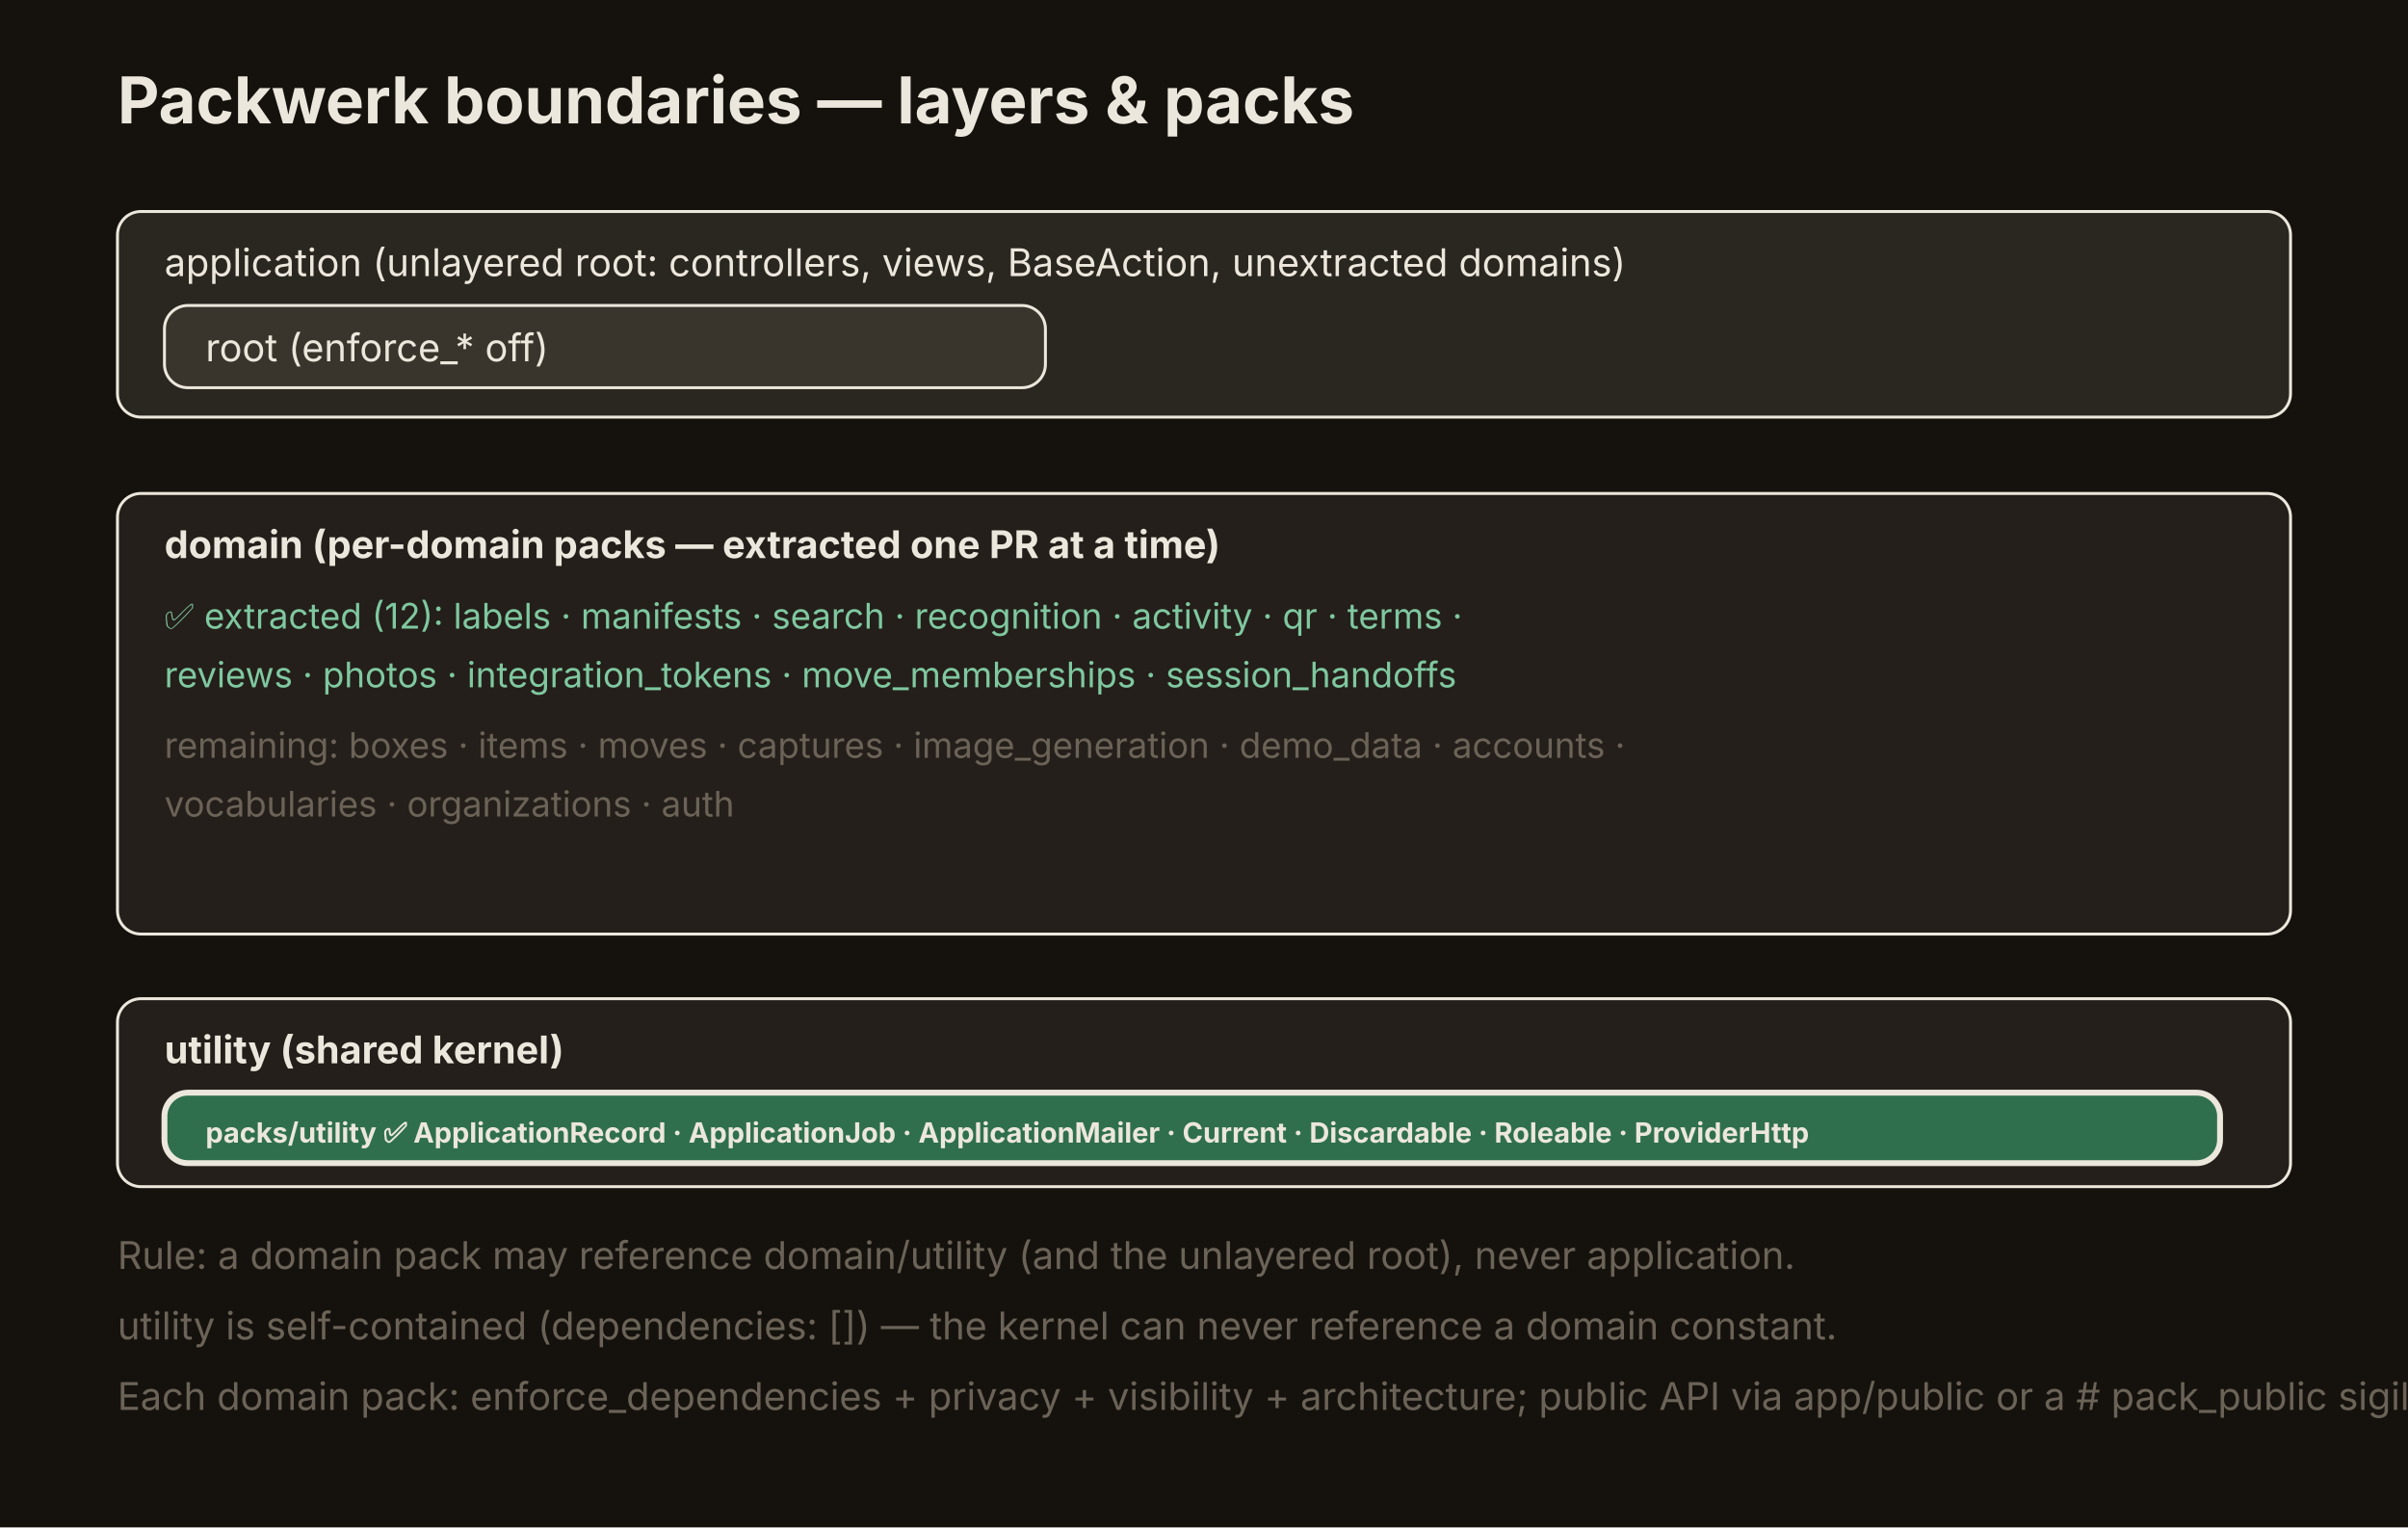
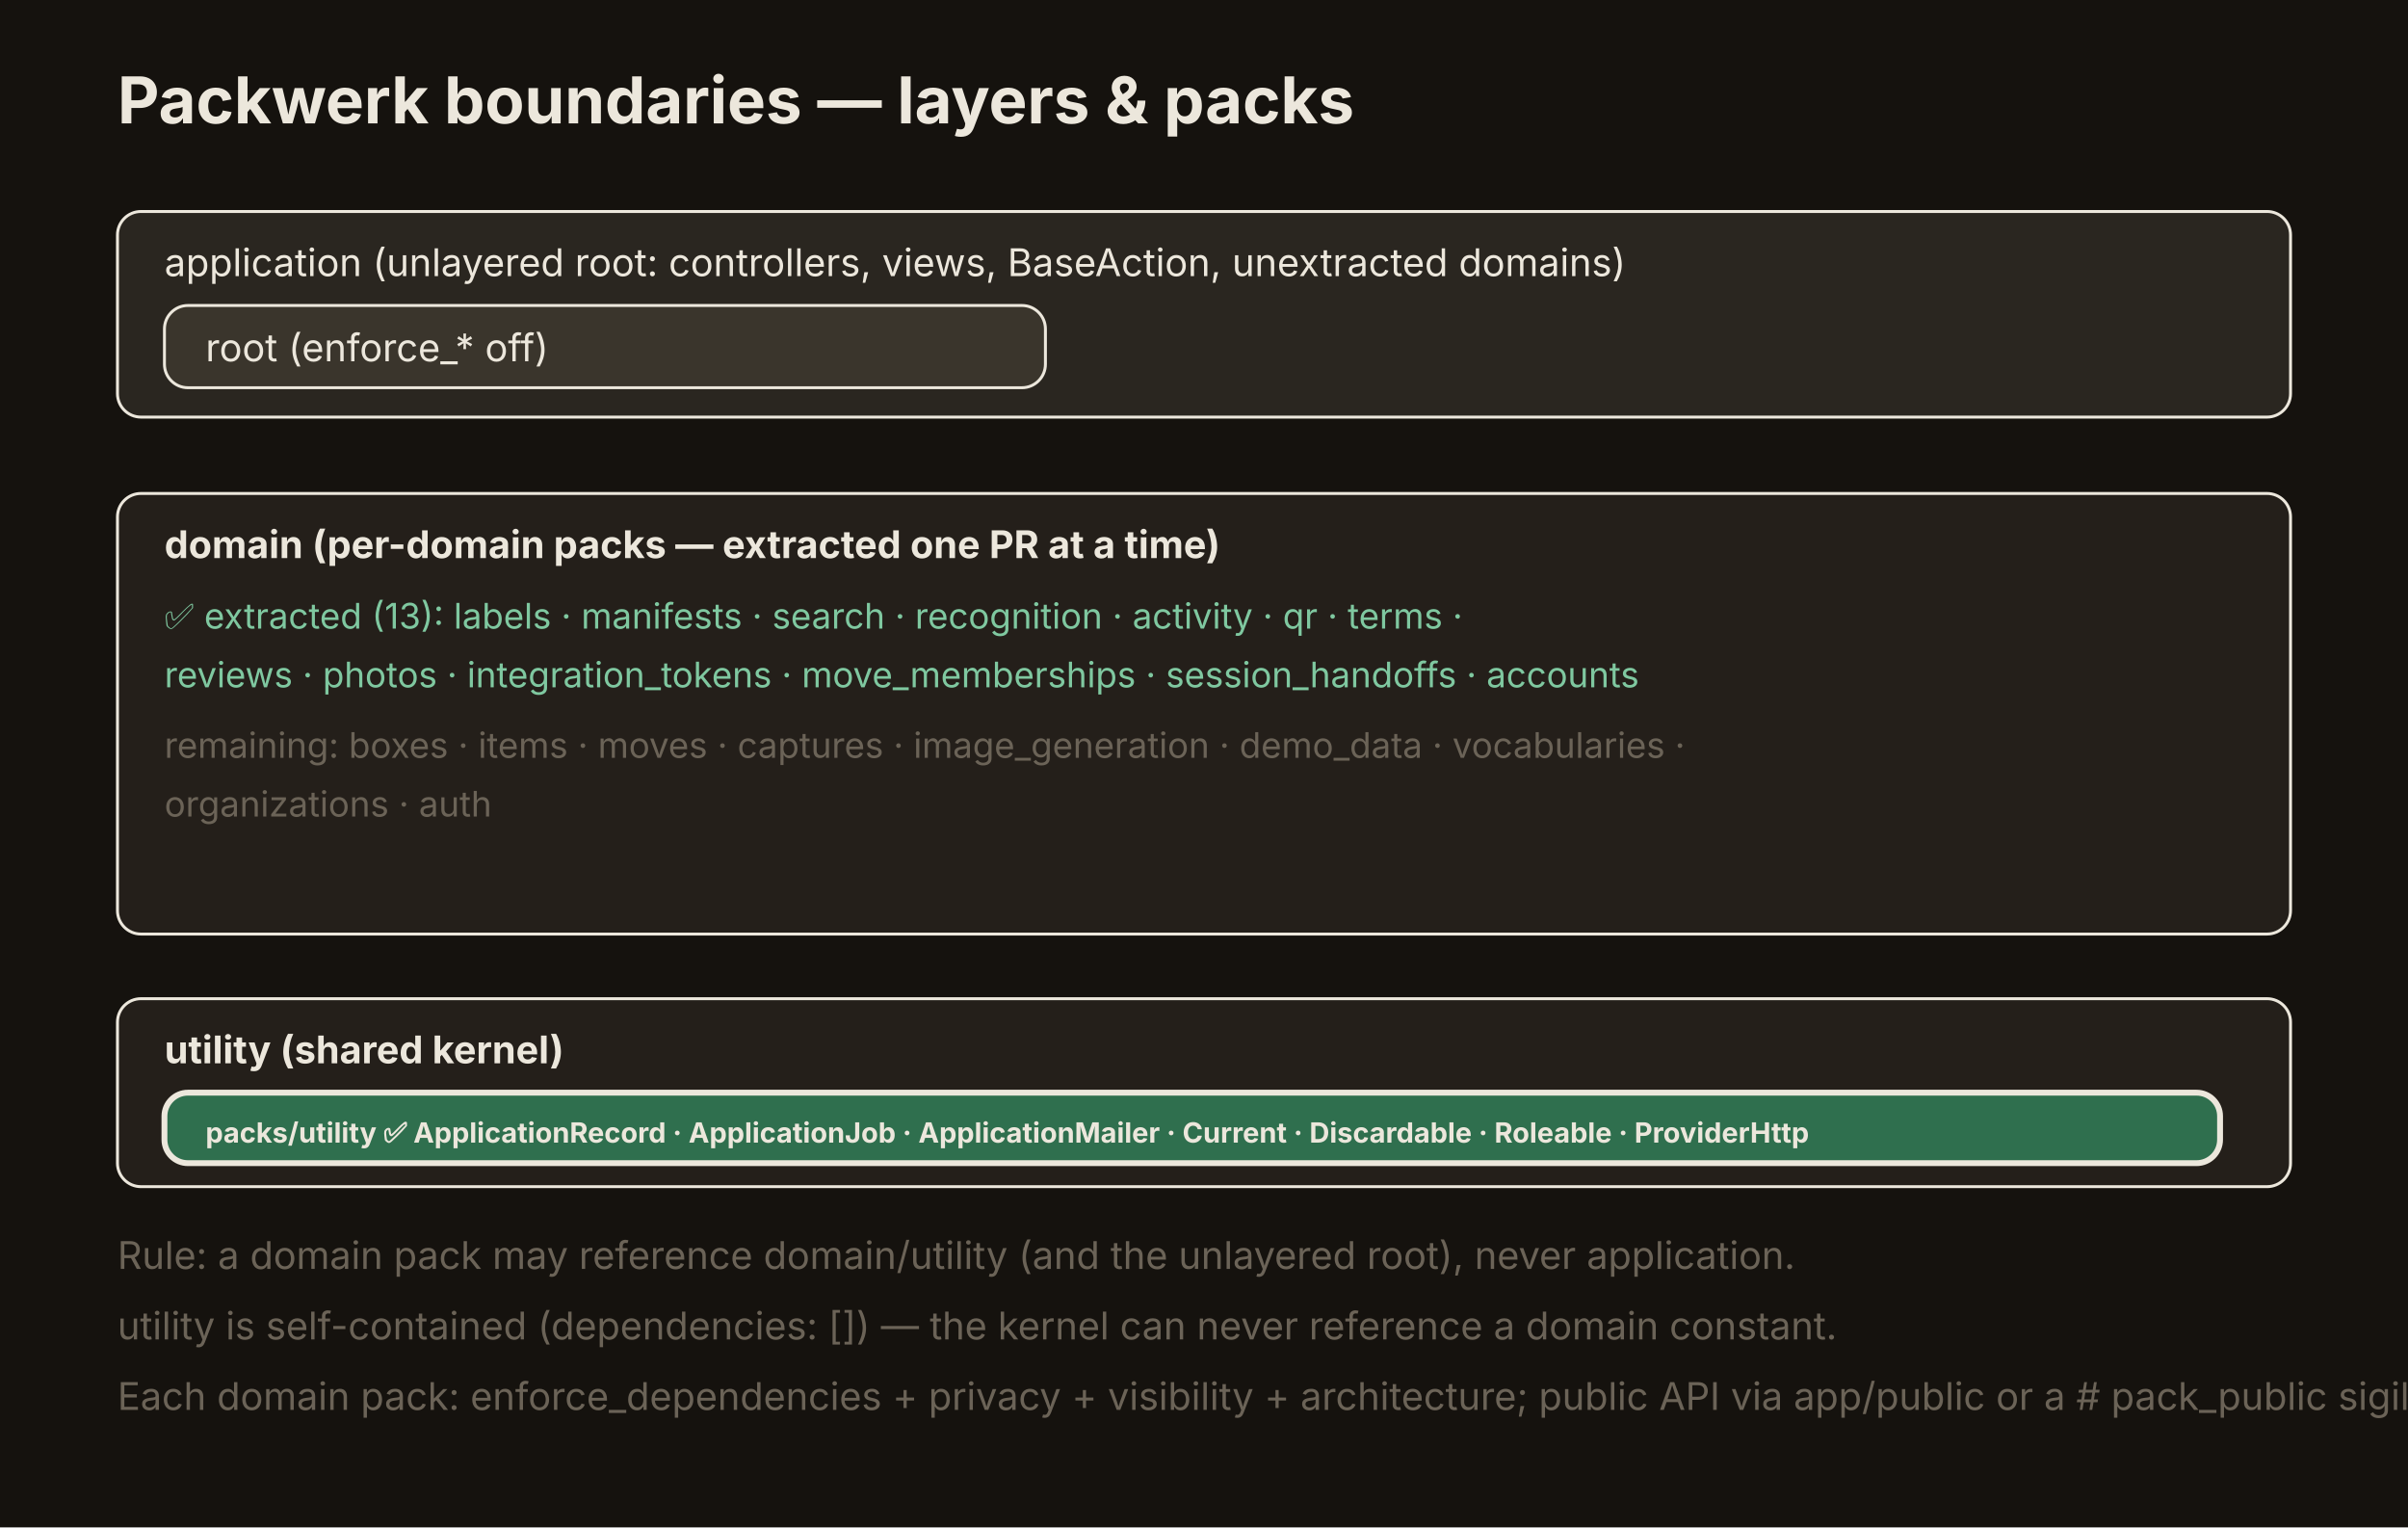
<svg xmlns="http://www.w3.org/2000/svg" width="820" height="520" viewBox="0 0 820 520">
  <rect x="0" y="0" width="820" height="520" rx="0" fill="#15120E" stroke="#15120E" stroke-width="0" />
  <text x="40" y="42" font-family="Inter,sans-serif" font-size="22" font-weight="bold" fill="#ECE7DC">Packwerk boundaries — layers &amp; packs</text>
  <rect x="40" y="72" width="740" height="70" rx="8" fill="#2A2620" stroke="#ECE7DC" stroke-width="1" />
  <text x="56" y="94" font-family="Inter,sans-serif" font-size="13" font-weight="normal" fill="#ECE7DC">application  (unlayered root: controllers, views, BaseAction, unextracted domains)</text>
  <rect x="56" y="104" width="300" height="28" rx="8" fill="#3A352C" stroke="#ECE7DC" stroke-width="1" />
  <text x="70" y="123" font-family="Inter,sans-serif" font-size="13" font-weight="normal" fill="#ECE7DC">root  (enforce_* off)</text>
  <rect x="40" y="168" width="740" height="150" rx="8" fill="#241F1A" stroke="#ECE7DC" stroke-width="1" />
  <text x="56" y="190" font-family="Inter,sans-serif" font-size="13" font-weight="bold" fill="#ECE7DC">domain  (per-domain packs — extracted one PR at a time)</text>
-   <text x="56" y="214" font-family="Inter,sans-serif" font-size="12" font-weight="normal" fill="#7FC8A0">✅ extracted (12): labels · manifests · search · recognition · activity · qr · terms ·</text>
-   <text x="56" y="234" font-family="Inter,sans-serif" font-size="12" font-weight="normal" fill="#7FC8A0">reviews · photos · integration_tokens · move_memberships · session_handoffs</text>
-   <text x="56" y="258" font-family="Inter,sans-serif" font-size="12" font-weight="normal" fill="#6B6357">remaining: boxes · items · moves · captures · image_generation · demo_data · accounts ·</text>
-   <text x="56" y="278" font-family="Inter,sans-serif" font-size="12" font-weight="normal" fill="#6B6357">vocabularies · organizations · auth</text>
+   <text x="56" y="214" font-family="Inter,sans-serif" font-size="12" font-weight="normal" fill="#7FC8A0">✅ extracted (13): labels · manifests · search · recognition · activity · qr · terms ·</text>
+   <text x="56" y="234" font-family="Inter,sans-serif" font-size="12" font-weight="normal" fill="#7FC8A0">reviews · photos · integration_tokens · move_memberships · session_handoffs · accounts</text>
+   <text x="56" y="258" font-family="Inter,sans-serif" font-size="12" font-weight="normal" fill="#6B6357">remaining: boxes · items · moves · captures · image_generation · demo_data · vocabularies ·</text>
+   <text x="56" y="278" font-family="Inter,sans-serif" font-size="12" font-weight="normal" fill="#6B6357">organizations · auth</text>
  <rect x="40" y="340" width="740" height="64" rx="8" fill="#241F1A" stroke="#ECE7DC" stroke-width="1" />
  <text x="56" y="362" font-family="Inter,sans-serif" font-size="13" font-weight="bold" fill="#ECE7DC">utility  (shared kernel)</text>
  <rect x="56" y="372" width="700" height="24" rx="8" fill="#2F6F4E" stroke="#ECE7DC" stroke-width="2" />
  <text x="70" y="389" font-family="Inter,sans-serif" font-size="9.5" font-weight="bold" fill="#ECE7DC">packs/utility ✅  ApplicationRecord · ApplicationJob · ApplicationMailer · Current · Discardable · Roleable · ProviderHttp</text>
  <text x="40" y="432" font-family="Inter,sans-serif" font-size="13" font-weight="normal" fill="#6B6357">Rule: a domain pack may reference domain/utility (and the unlayered root), never application.</text>
  <text x="40" y="456" font-family="Inter,sans-serif" font-size="13" font-weight="normal" fill="#6B6357">utility is self-contained (dependencies: []) — the kernel can never reference a domain constant.</text>
  <text x="40" y="480" font-family="Inter,sans-serif" font-size="13" font-weight="normal" fill="#6B6357">Each domain pack: enforce_dependencies + privacy + visibility + architecture; public API via app/public or a # pack_public sigil.</text>
</svg>
